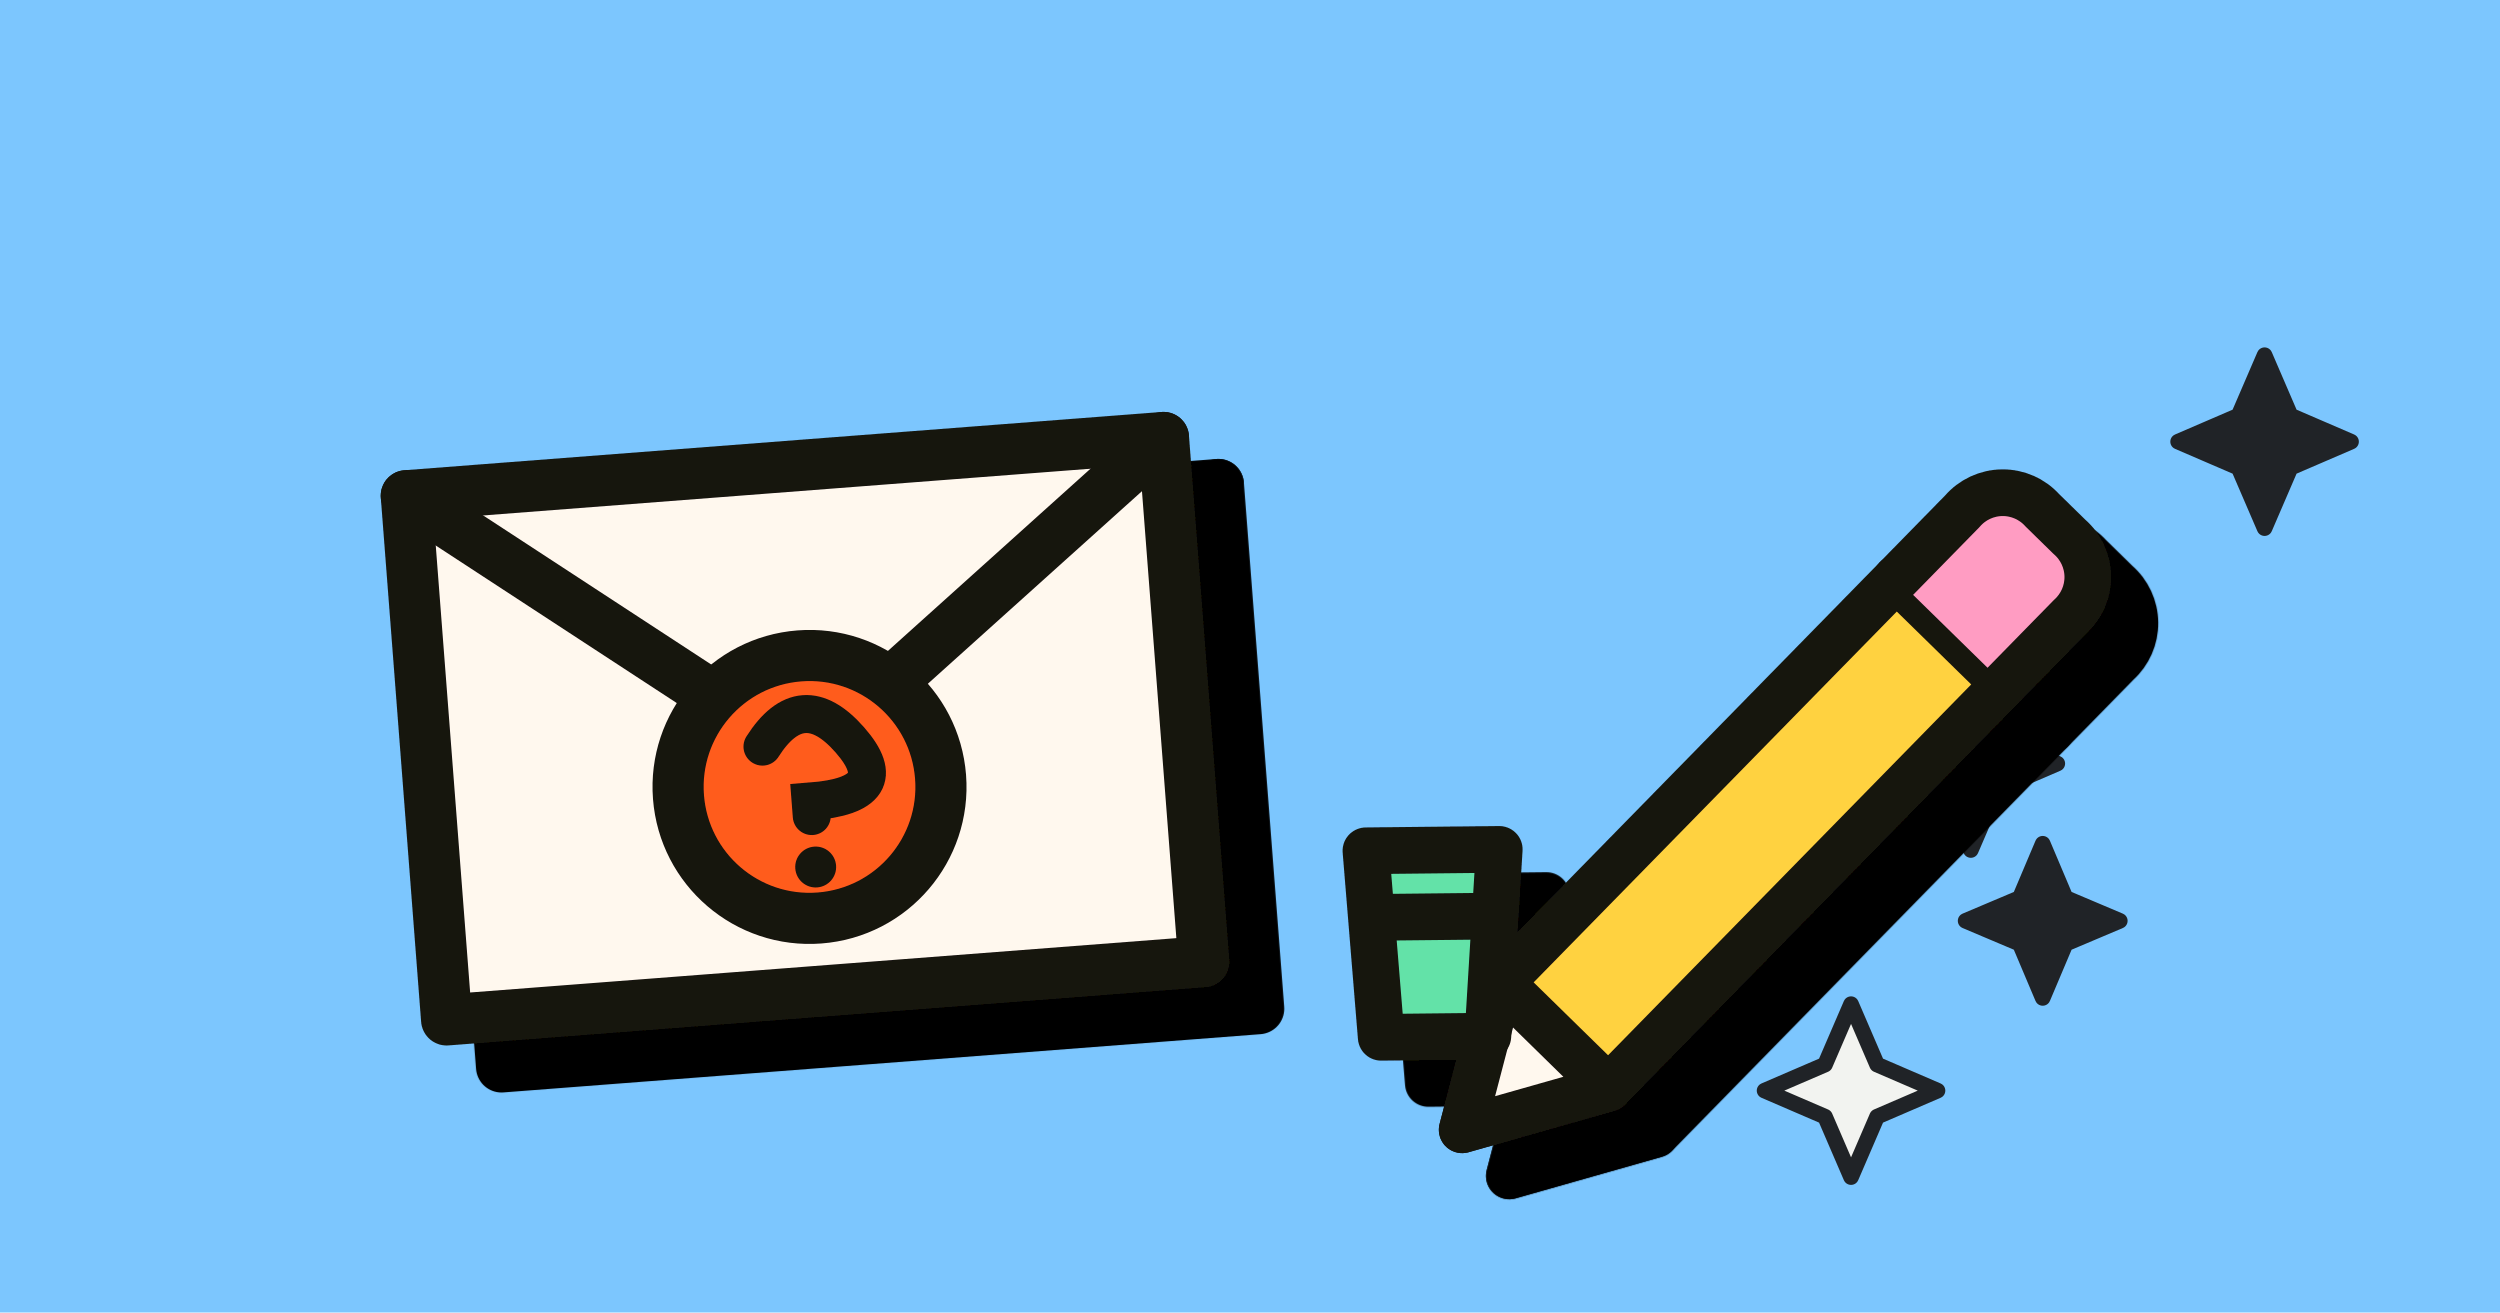
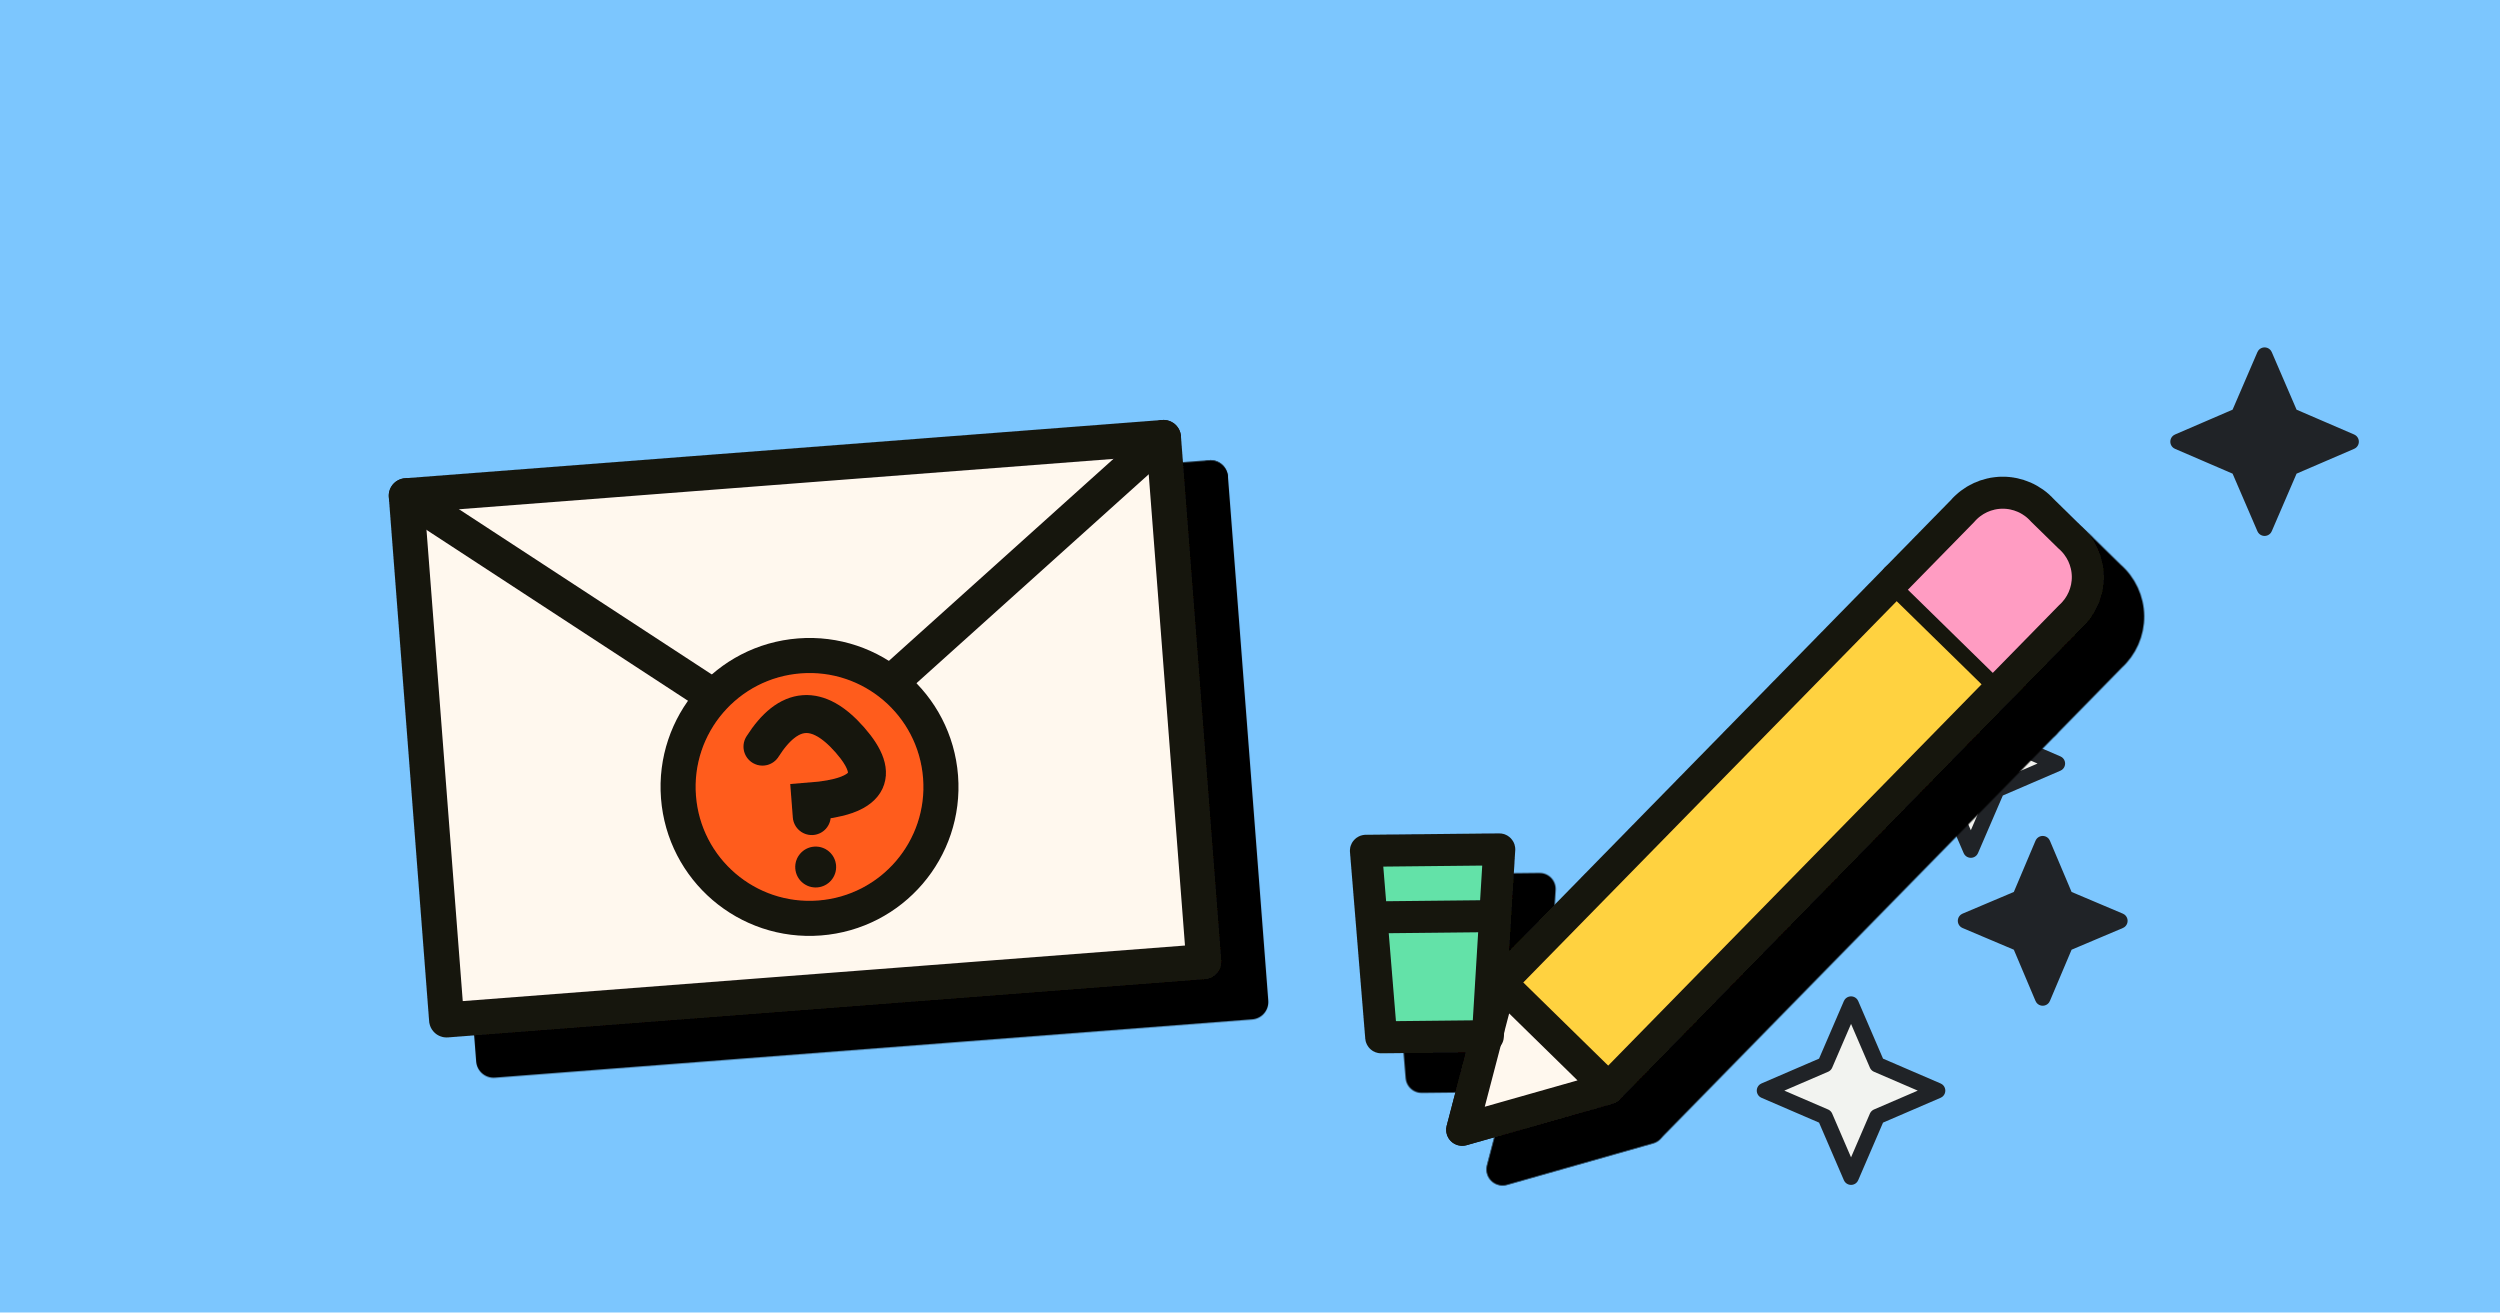
<svg xmlns="http://www.w3.org/2000/svg" viewBox="0 0 240 126" width="240" height="126">
  <defs>
-     <filter id="h" x="-15%" y="-15%" width="140%" height="140%">
-       <feOffset in="SourceAlpha" dx="3.5" dy="3.5" result="s" />
+     <filter id="h" x="-30%" y="-30%" width="170%" height="170%">
+       <feOffset in="SourceAlpha" dx="3" dy="3" result="s" />
      <feMerge>
        <feMergeNode in="s" />
        <feMergeNode in="SourceGraphic" />
      </feMerge>
    </filter>
  </defs>
  <rect width="240" height="126" fill="#7CC6FE" />
  <path d="M177.7 96.4l2.5 5.8 5.8 2.5-5.8 2.5-2.5 5.8-2.5-5.8-5.8-2.5 5.8-2.5z" fill="#FFF8EE" stroke="#16120F" stroke-width="1.5" stroke-linejoin="round" opacity=".9" />
  <path d="M217.4 34.1l2.5 5.8 5.8 2.5-5.8 2.5-2.5 5.8-2.5-5.8-5.8-2.5 5.8-2.5z" fill="#16120F" stroke="#16120F" stroke-width="1.5" stroke-linejoin="round" opacity=".9" />
  <path d="M189.2 65.0l2.5 5.8 5.8 2.5-5.8 2.5-2.5 5.8-2.5-5.8-5.8-2.5 5.8-2.5z" fill="#FFF8EE" stroke="#16120F" stroke-width="1.5" stroke-linejoin="round" opacity=".9" />
  <path d="M196.1 81.0l2.2 5.2 5.2 2.2-5.2 2.2-2.2 5.2-2.2-5.2-5.2-2.2 5.2-2.2z" fill="#16120F" stroke="#16120F" stroke-width="1.5" stroke-linejoin="round" opacity=".9" />
  <g transform="translate(32.2 22.3) rotate(-4.4 44.8 44.8) scale(1.402)" filter="url(#h)">
-     <rect x="6" y="16" width="52" height="36" fill="#FFF8EE" stroke="#16120F" stroke-width="3.5" stroke-linejoin="round" stroke-linecap="round" />
-     <path d="M6 16l26 20 26-20" fill="none" stroke="#16120F" stroke-width="3.5" stroke-linejoin="round" stroke-linecap="round" />
-     <circle cx="32" cy="38" r="9" fill="#FF5B1F" stroke="#16120F" stroke-width="3.5" stroke-linejoin="round" stroke-linecap="round" />
+     <rect x="6" y="16" width="52" height="36" fill="#FFF8EE" stroke="#16120F" stroke-width="2.4" stroke-linejoin="round" stroke-linecap="round" />
+     <path d="M6 16l26 20 26-20" fill="none" stroke="#16120F" stroke-width="2.4" stroke-linejoin="round" stroke-linecap="round" />
+     <circle cx="32" cy="38" r="9" fill="#FF5B1F" stroke="#16120F" stroke-width="2.4" stroke-linejoin="round" stroke-linecap="round" />
    <path d="M29 35q3-4 6 0t-3 4v1" fill="none" stroke="#16120F" stroke-width="2.6" stroke-linecap="round" />
    <circle cx="32" cy="43.5" r="1.4" fill="#16120F" />
  </g>
  <g transform="translate(125.9 30.1) rotate(-0.6 41.0 41.0) scale(1.280)" filter="url(#h)">
-     <path d="M14 50l30-30 8 8-30 30-11 3z" fill="#FFD23F" stroke="#16120F" stroke-width="3.5" stroke-linejoin="round" stroke-linecap="round" />
-     <path d="M44 20l5-5a4 4 0 0 1 6 0l2 2a4 4 0 0 1 0 6l-5 5" fill="#FF9CC2" stroke="#16120F" stroke-width="3.5" stroke-linejoin="round" stroke-linecap="round" />
-     <path d="M11 61l3-11 8 8z" fill="#FFF8EE" stroke="#16120F" stroke-width="3.5" stroke-linejoin="round" stroke-linecap="round" />
-     <path d="M4 40h10l-1 14H5z" fill="#63E2A8" stroke="#16120F" stroke-width="3.5" stroke-linejoin="round" stroke-linecap="round" />
-     <path d="M5 45h8" stroke="#16120F" stroke-width="3.5" stroke-linejoin="round" stroke-linecap="round" />
+     <path d="M14 50l30-30 8 8-30 30-11 3z" fill="#FFD23F" stroke="#16120F" stroke-width="2.4" stroke-linejoin="round" stroke-linecap="round" />
+     <path d="M44 20l5-5a4 4 0 0 1 6 0l2 2a4 4 0 0 1 0 6l-5 5" fill="#FF9CC2" stroke="#16120F" stroke-width="2.4" stroke-linejoin="round" stroke-linecap="round" />
+     <path d="M11 61l3-11 8 8z" fill="#FFF8EE" stroke="#16120F" stroke-width="2.4" stroke-linejoin="round" stroke-linecap="round" />
+     <path d="M4 40h10l-1 14H5z" fill="#63E2A8" stroke="#16120F" stroke-width="2.4" stroke-linejoin="round" stroke-linecap="round" />
+     <path d="M5 45h8" stroke="#16120F" stroke-width="2.4" stroke-linejoin="round" stroke-linecap="round" />
  </g>
</svg>
